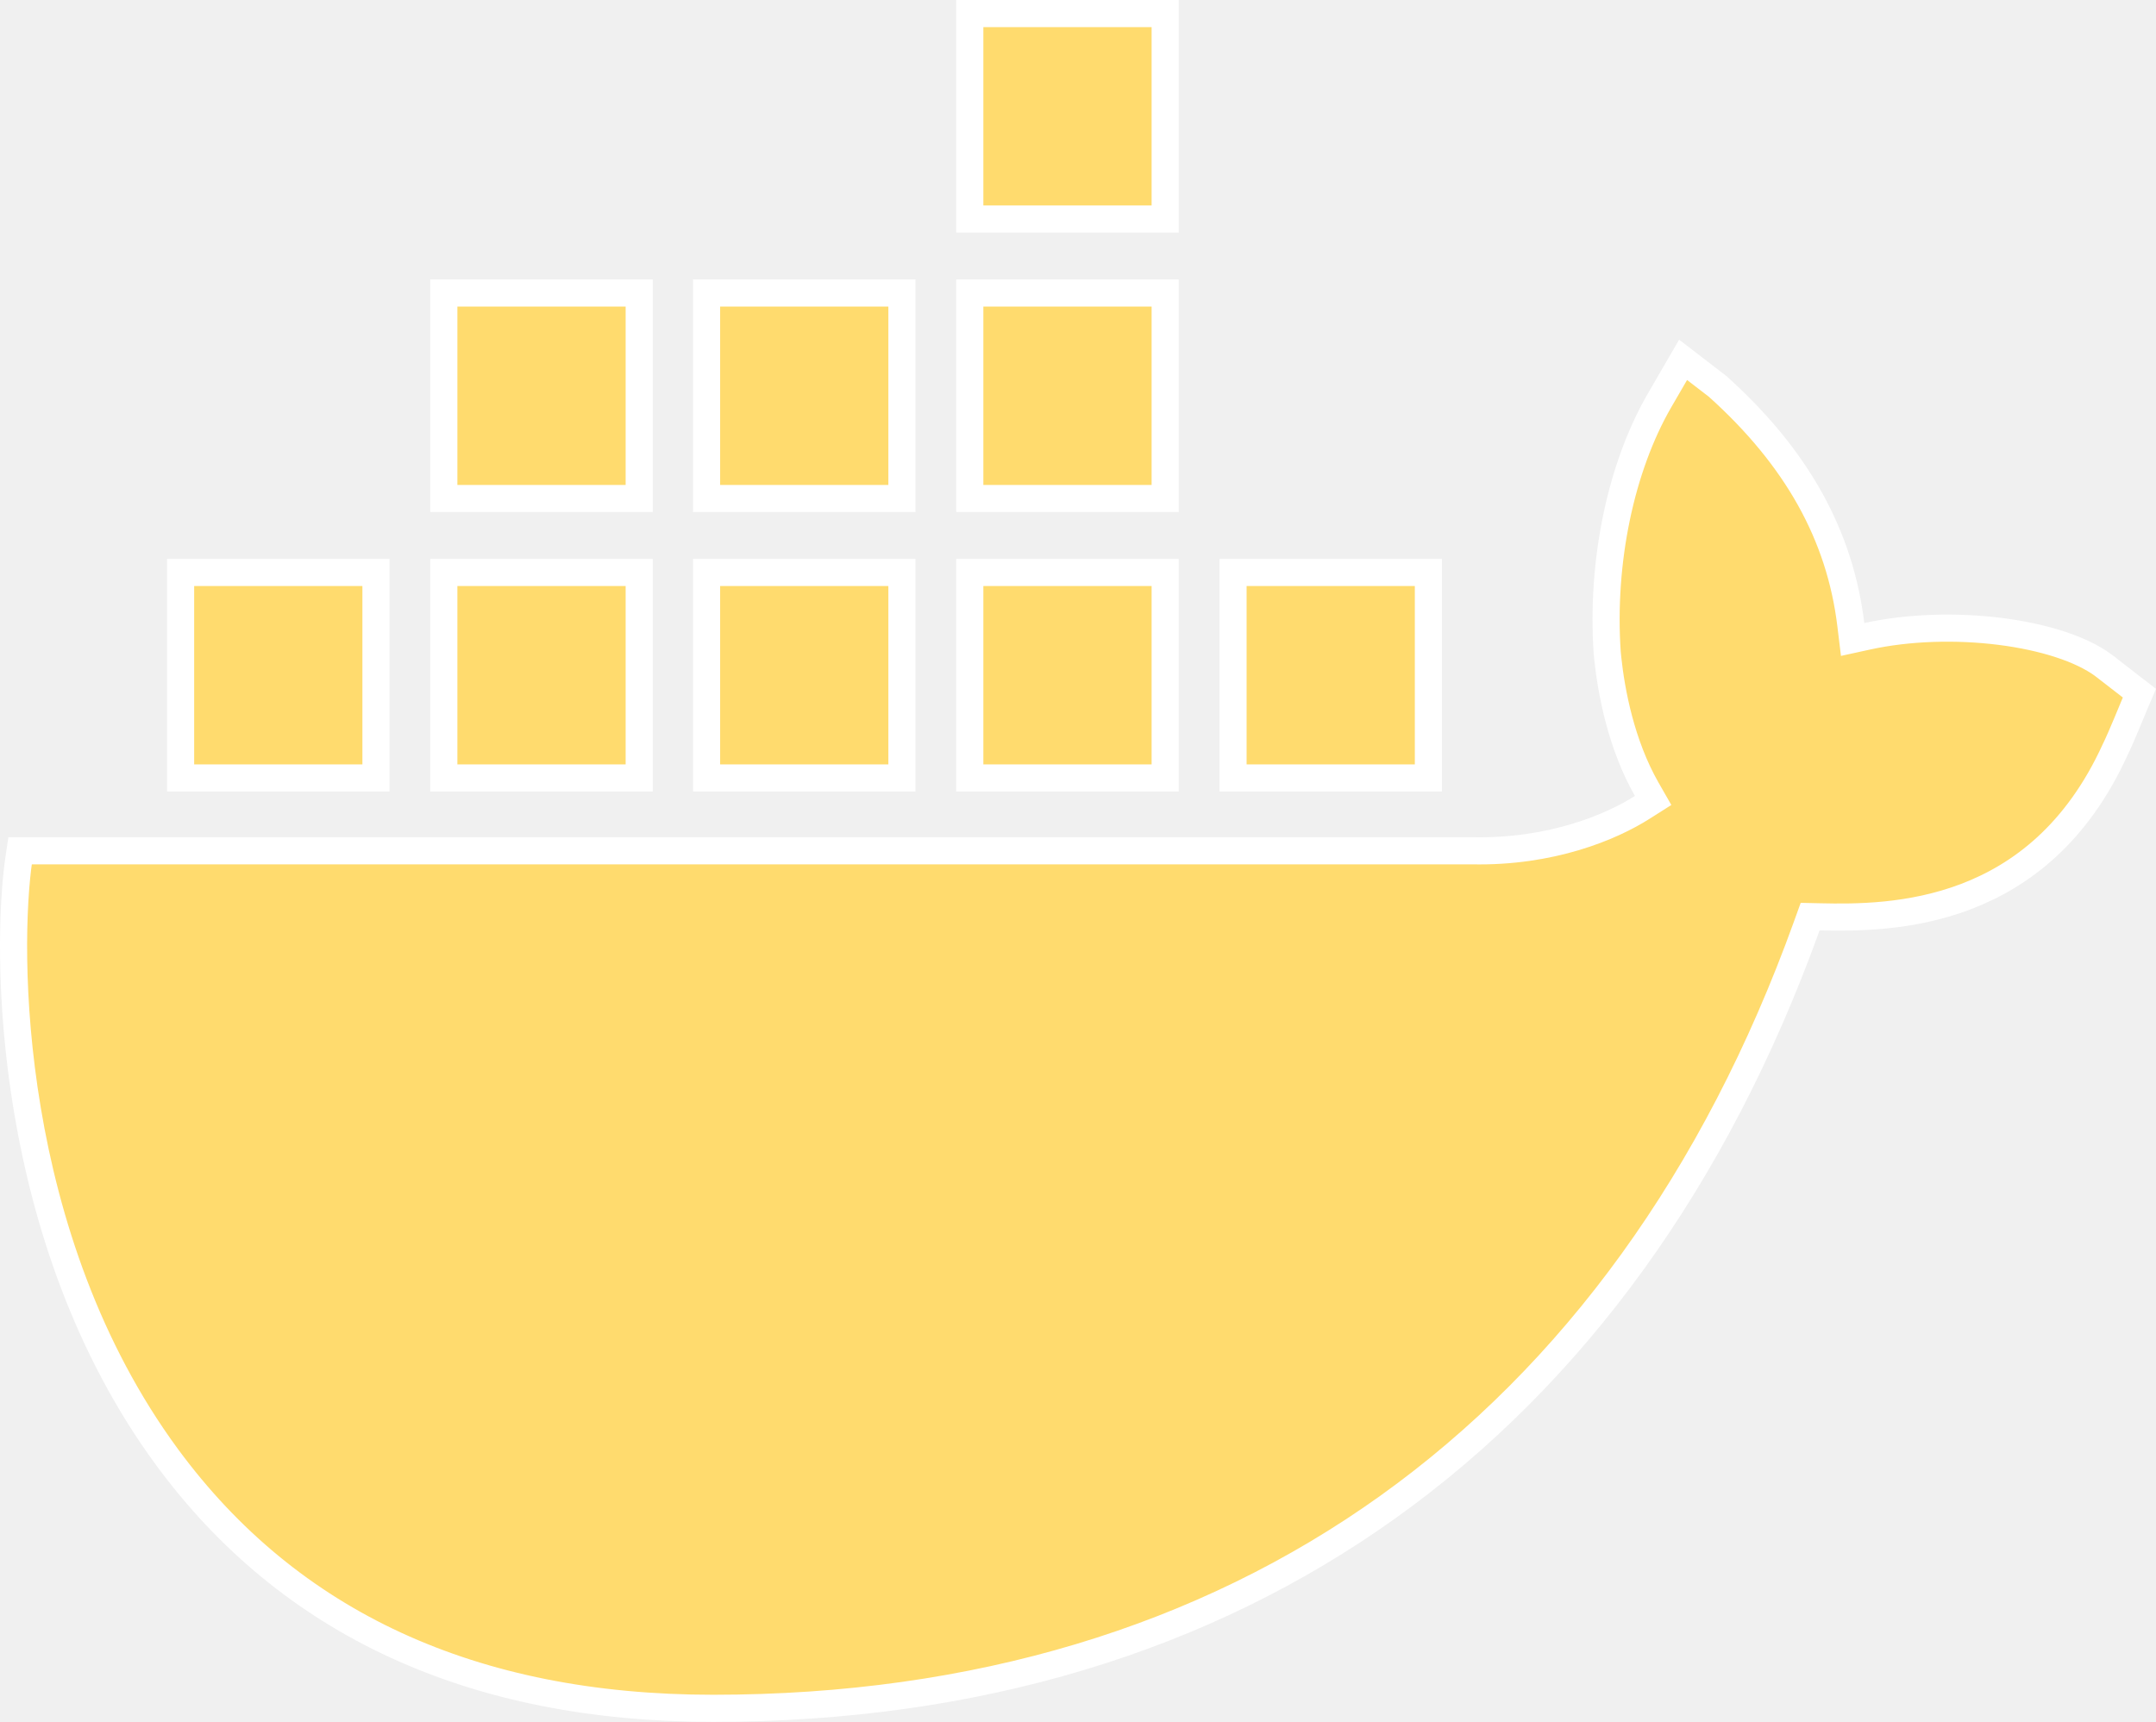
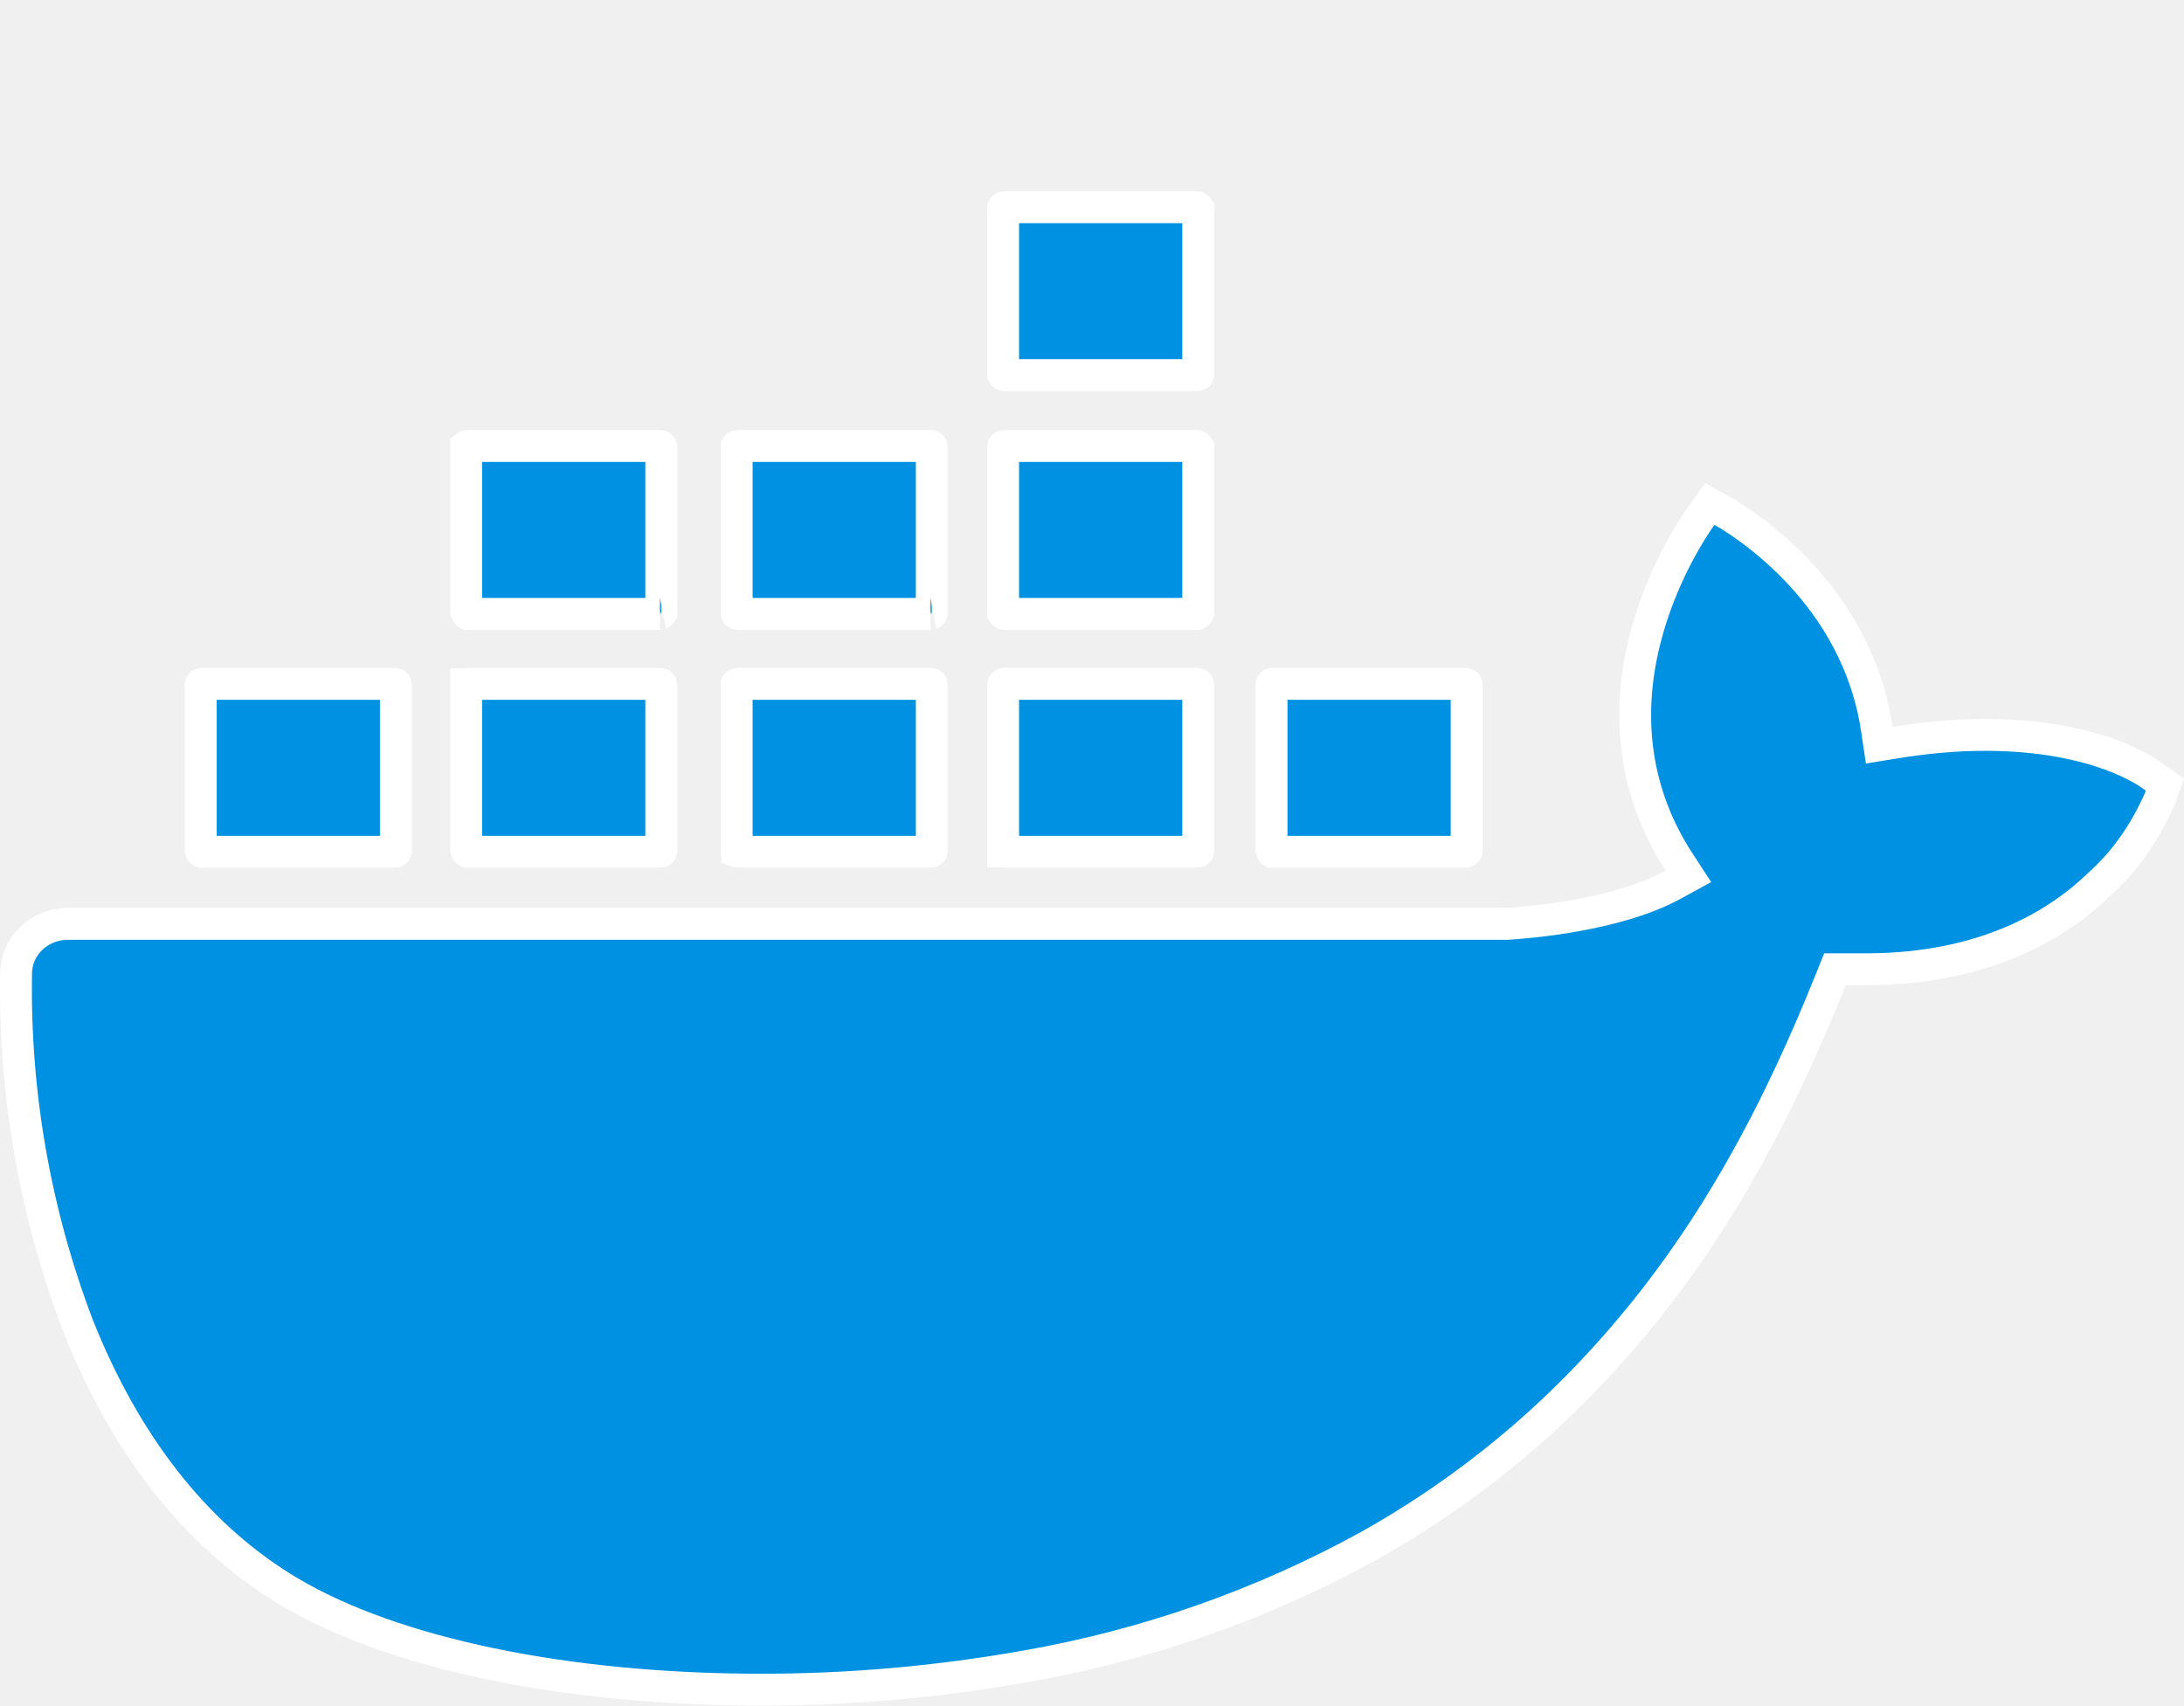
- <svg xmlns="http://www.w3.org/2000/svg" width="159" height="127" viewBox="0 0 159 127" fill="none">
-   <path d="M126.667 28.496C132.515 33.746 135.696 39.493 136.494 46.074L136.627 47.166L137.701 46.931C140.762 46.259 144.295 46.166 147.503 46.57C150.725 46.977 153.479 47.866 155.092 49.048V49.049L157.776 51.126L157.501 51.773L157.495 51.786C156.48 54.256 156.131 55.005 156.006 55.255L155.997 55.272L155.989 55.289C153.153 61.516 149.014 64.597 144.973 66.134C140.893 67.685 136.858 67.683 134.214 67.622L133.494 67.606L133.25 68.283C126.517 86.965 116.008 101.381 102.385 111.13C88.763 120.877 71.968 126 52.593 126C34.819 126 21.343 119.732 12.327 107.482C6.382 99.398 3.392 90.057 2.02 81.858C0.646 73.655 0.902 66.663 1.393 63.337L1.481 62.752L108.549 62.751C114.41 62.874 118.831 60.999 121.109 59.551L121.915 59.04L121.441 58.212C119.537 54.875 118.829 50.982 118.572 48.585L118.527 48.126C118.073 41.428 119.529 34.485 122.38 29.547L124.125 26.54L126.667 28.496ZM105.34 42.223V57.378H90.934V42.223H105.34ZM85.928 42.223V57.378H71.52V42.223H85.928ZM66.515 42.223V57.378H52.108V42.223H66.515ZM47.139 42.223V57.378H32.731V42.223H47.139ZM27.726 42.223V57.378H13.319V42.223H27.726ZM85.928 21.611V36.767H71.52V21.611H85.928ZM66.515 21.611V36.767H52.108V21.611H66.515ZM47.139 21.611V36.767H32.731V21.611H47.139ZM85.928 1V16.155H71.52V1H85.928Z" fill="#FFDB6E" stroke="white" stroke-width="2" />
+ <svg xmlns="http://www.w3.org/2000/svg" width="137" height="107" viewBox="0 0 137 107" fill="none">
+   <path d="M108.444 32.29C109.446 32.933 116.474 37.243 117.735 45.746L117.885 46.75L118.887 46.586C120.748 46.281 122.667 46.103 124.512 46.103C131.632 46.103 134.851 48.533 135.072 48.709L135.097 48.727L135.121 48.745L135.802 49.223L135.503 50.062C134.593 52.151 133.349 53.99 131.695 55.468L131.68 55.481L131.665 55.496C129.167 57.92 124.582 60.806 117.052 60.806H115.105L114.854 61.433C111.762 69.121 107.557 77.712 100.494 85.386L100.491 85.389C96.304 89.975 91.371 93.895 85.867 96.978C79.176 100.662 71.912 103.211 64.328 104.539H64.326C58.853 105.509 53.314 106 47.787 106C35.482 106 24.694 103.736 18.18 99.879H18.179C12.611 96.566 8.205 91.165 5.164 83.834L4.874 83.119C2.191 76.054 0.887 68.577 1.008 61.09V61.073C1.008 59.384 2.435 57.957 4.268 57.957H94.534L94.562 57.955C95.163 57.921 96.859 57.794 98.841 57.438C100.804 57.086 103.139 56.496 104.966 55.496L105.913 54.977L105.324 54.073C102.684 50.018 101.896 45.273 103.17 40.185C103.831 37.547 104.996 34.952 106.515 32.653L107.252 31.619L108.444 32.29ZM12.675 42.903H24.75C24.777 42.903 24.793 42.908 24.801 42.911C24.809 42.914 24.815 42.919 24.819 42.924C24.83 42.935 24.832 42.945 24.832 42.948V53.39C24.832 53.397 24.831 53.401 24.831 53.402C24.831 53.402 24.83 53.405 24.825 53.409C24.812 53.421 24.784 53.435 24.75 53.435H12.675C12.661 53.435 12.654 53.433 12.652 53.433C12.65 53.432 12.646 53.429 12.641 53.424C12.632 53.415 12.606 53.383 12.593 53.312V42.948C12.593 42.941 12.593 42.937 12.594 42.935C12.594 42.935 12.596 42.932 12.6 42.929C12.613 42.916 12.641 42.903 12.675 42.903ZM29.322 42.903H41.398C41.424 42.903 41.44 42.908 41.447 42.911C41.456 42.915 41.462 42.919 41.467 42.924C41.477 42.935 41.48 42.945 41.48 42.948V53.39C41.48 53.397 41.478 53.401 41.477 53.402C41.478 53.402 41.477 53.405 41.473 53.409C41.459 53.421 41.431 53.435 41.398 53.435H29.322C29.309 53.435 29.302 53.434 29.3 53.433C29.298 53.432 29.294 53.429 29.288 53.424C29.279 53.415 29.253 53.384 29.24 53.315V42.948C29.24 42.941 29.241 42.937 29.241 42.935C29.242 42.935 29.243 42.932 29.247 42.929C29.26 42.916 29.288 42.903 29.322 42.903ZM46.293 42.903H58.368C58.395 42.903 58.41 42.908 58.418 42.911C58.426 42.915 58.433 42.919 58.438 42.924C58.448 42.935 58.45 42.945 58.45 42.948V53.39C58.45 53.397 58.449 53.401 58.448 53.402C58.449 53.402 58.448 53.405 58.443 53.409C58.43 53.421 58.402 53.435 58.368 53.435H46.293C46.25 53.435 46.225 53.428 46.214 53.424L46.211 53.39V42.948C46.211 42.941 46.212 42.937 46.212 42.935C46.212 42.935 46.214 42.932 46.218 42.929C46.231 42.916 46.259 42.903 46.293 42.903ZM63.007 42.903H75.083C75.11 42.903 75.125 42.908 75.133 42.911C75.141 42.915 75.147 42.919 75.151 42.924C75.162 42.935 75.164 42.945 75.164 42.948V53.39C75.164 53.397 75.163 53.401 75.163 53.402C75.163 53.402 75.162 53.405 75.157 53.409C75.144 53.421 75.117 53.435 75.083 53.435H63.007C62.964 53.435 62.939 53.42 62.931 53.412C62.929 53.41 62.928 53.409 62.928 53.408H62.927C62.927 53.408 62.927 53.406 62.927 53.405C62.926 53.403 62.925 53.398 62.925 53.39V42.948C62.925 42.937 62.927 42.934 62.927 42.935C62.927 42.935 62.929 42.932 62.933 42.929C62.946 42.916 62.973 42.903 63.007 42.903ZM79.844 42.903H91.92C91.947 42.903 91.962 42.908 91.97 42.911C91.978 42.915 91.984 42.919 91.988 42.924C91.999 42.935 92.001 42.945 92.001 42.948V53.39C92.001 53.397 92 53.401 92 53.402C92 53.402 91.999 53.405 91.994 53.409C91.981 53.421 91.954 53.435 91.92 53.435H79.844C79.83 53.435 79.823 53.433 79.821 53.433C79.819 53.432 79.815 53.429 79.81 53.424C79.8 53.415 79.775 53.383 79.762 53.312V42.948C79.762 42.937 79.764 42.934 79.764 42.935C79.764 42.935 79.766 42.932 79.769 42.929C79.783 42.917 79.81 42.903 79.844 42.903ZM29.322 27.979H41.398C41.424 27.979 41.44 27.983 41.447 27.986C41.456 27.99 41.462 27.994 41.467 27.999C41.477 28.01 41.479 28.02 41.48 28.023V38.444C41.476 38.45 41.47 38.463 41.457 38.476C41.442 38.49 41.425 38.5 41.411 38.506C41.399 38.511 41.394 38.511 41.398 38.511H29.325C29.322 38.509 29.313 38.504 29.301 38.492C29.273 38.465 29.251 38.419 29.24 38.369V28.023C29.24 28.016 29.241 28.012 29.241 28.011C29.242 28.01 29.244 28.008 29.247 28.005C29.26 27.993 29.288 27.979 29.322 27.979ZM46.293 27.979H58.368C58.395 27.979 58.41 27.983 58.418 27.986C58.426 27.99 58.433 27.994 58.438 27.999C58.448 28.01 58.45 28.02 58.45 28.023V38.444C58.447 38.45 58.441 38.463 58.428 38.476C58.413 38.49 58.395 38.5 58.382 38.506C58.369 38.511 58.365 38.511 58.368 38.511H46.293C46.263 38.511 46.245 38.505 46.237 38.502C46.229 38.498 46.224 38.495 46.221 38.492C46.215 38.486 46.211 38.478 46.211 38.466V28.023C46.211 28.016 46.212 28.012 46.212 28.011C46.212 28.01 46.214 28.008 46.218 28.005C46.231 27.993 46.259 27.979 46.293 27.979ZM63.007 27.979H75.083C75.085 27.979 75.09 27.98 75.097 27.983C75.11 27.989 75.126 27.999 75.142 28.014C75.154 28.025 75.16 28.037 75.164 28.043V38.445C75.161 38.452 75.154 38.463 75.142 38.476C75.126 38.49 75.11 38.5 75.097 38.506C75.09 38.509 75.085 38.51 75.083 38.511H63.007C62.997 38.511 62.971 38.506 62.943 38.48C62.931 38.468 62.927 38.459 62.925 38.455V28.023C62.925 28.013 62.927 28.01 62.927 28.011C62.927 28.01 62.929 28.008 62.933 28.005C62.946 27.993 62.973 27.979 63.007 27.979ZM63.007 13H75.083C75.085 13 75.09 13.002 75.097 13.005C75.11 13.011 75.126 13.021 75.142 13.035C75.154 13.047 75.16 13.058 75.164 13.065V23.487C75.164 23.495 75.163 23.499 75.163 23.5C75.163 23.501 75.161 23.503 75.157 23.506C75.144 23.518 75.117 23.532 75.083 23.532H63.007C63.005 23.532 62.999 23.532 62.987 23.527C62.975 23.522 62.96 23.512 62.946 23.499C62.934 23.487 62.928 23.476 62.925 23.471V13.045C62.925 13.035 62.927 13.031 62.927 13.032C62.927 13.031 62.929 13.029 62.933 13.026C62.946 13.014 62.973 13 63.007 13Z" fill="#0091E2" stroke="white" stroke-width="2" />
</svg>
